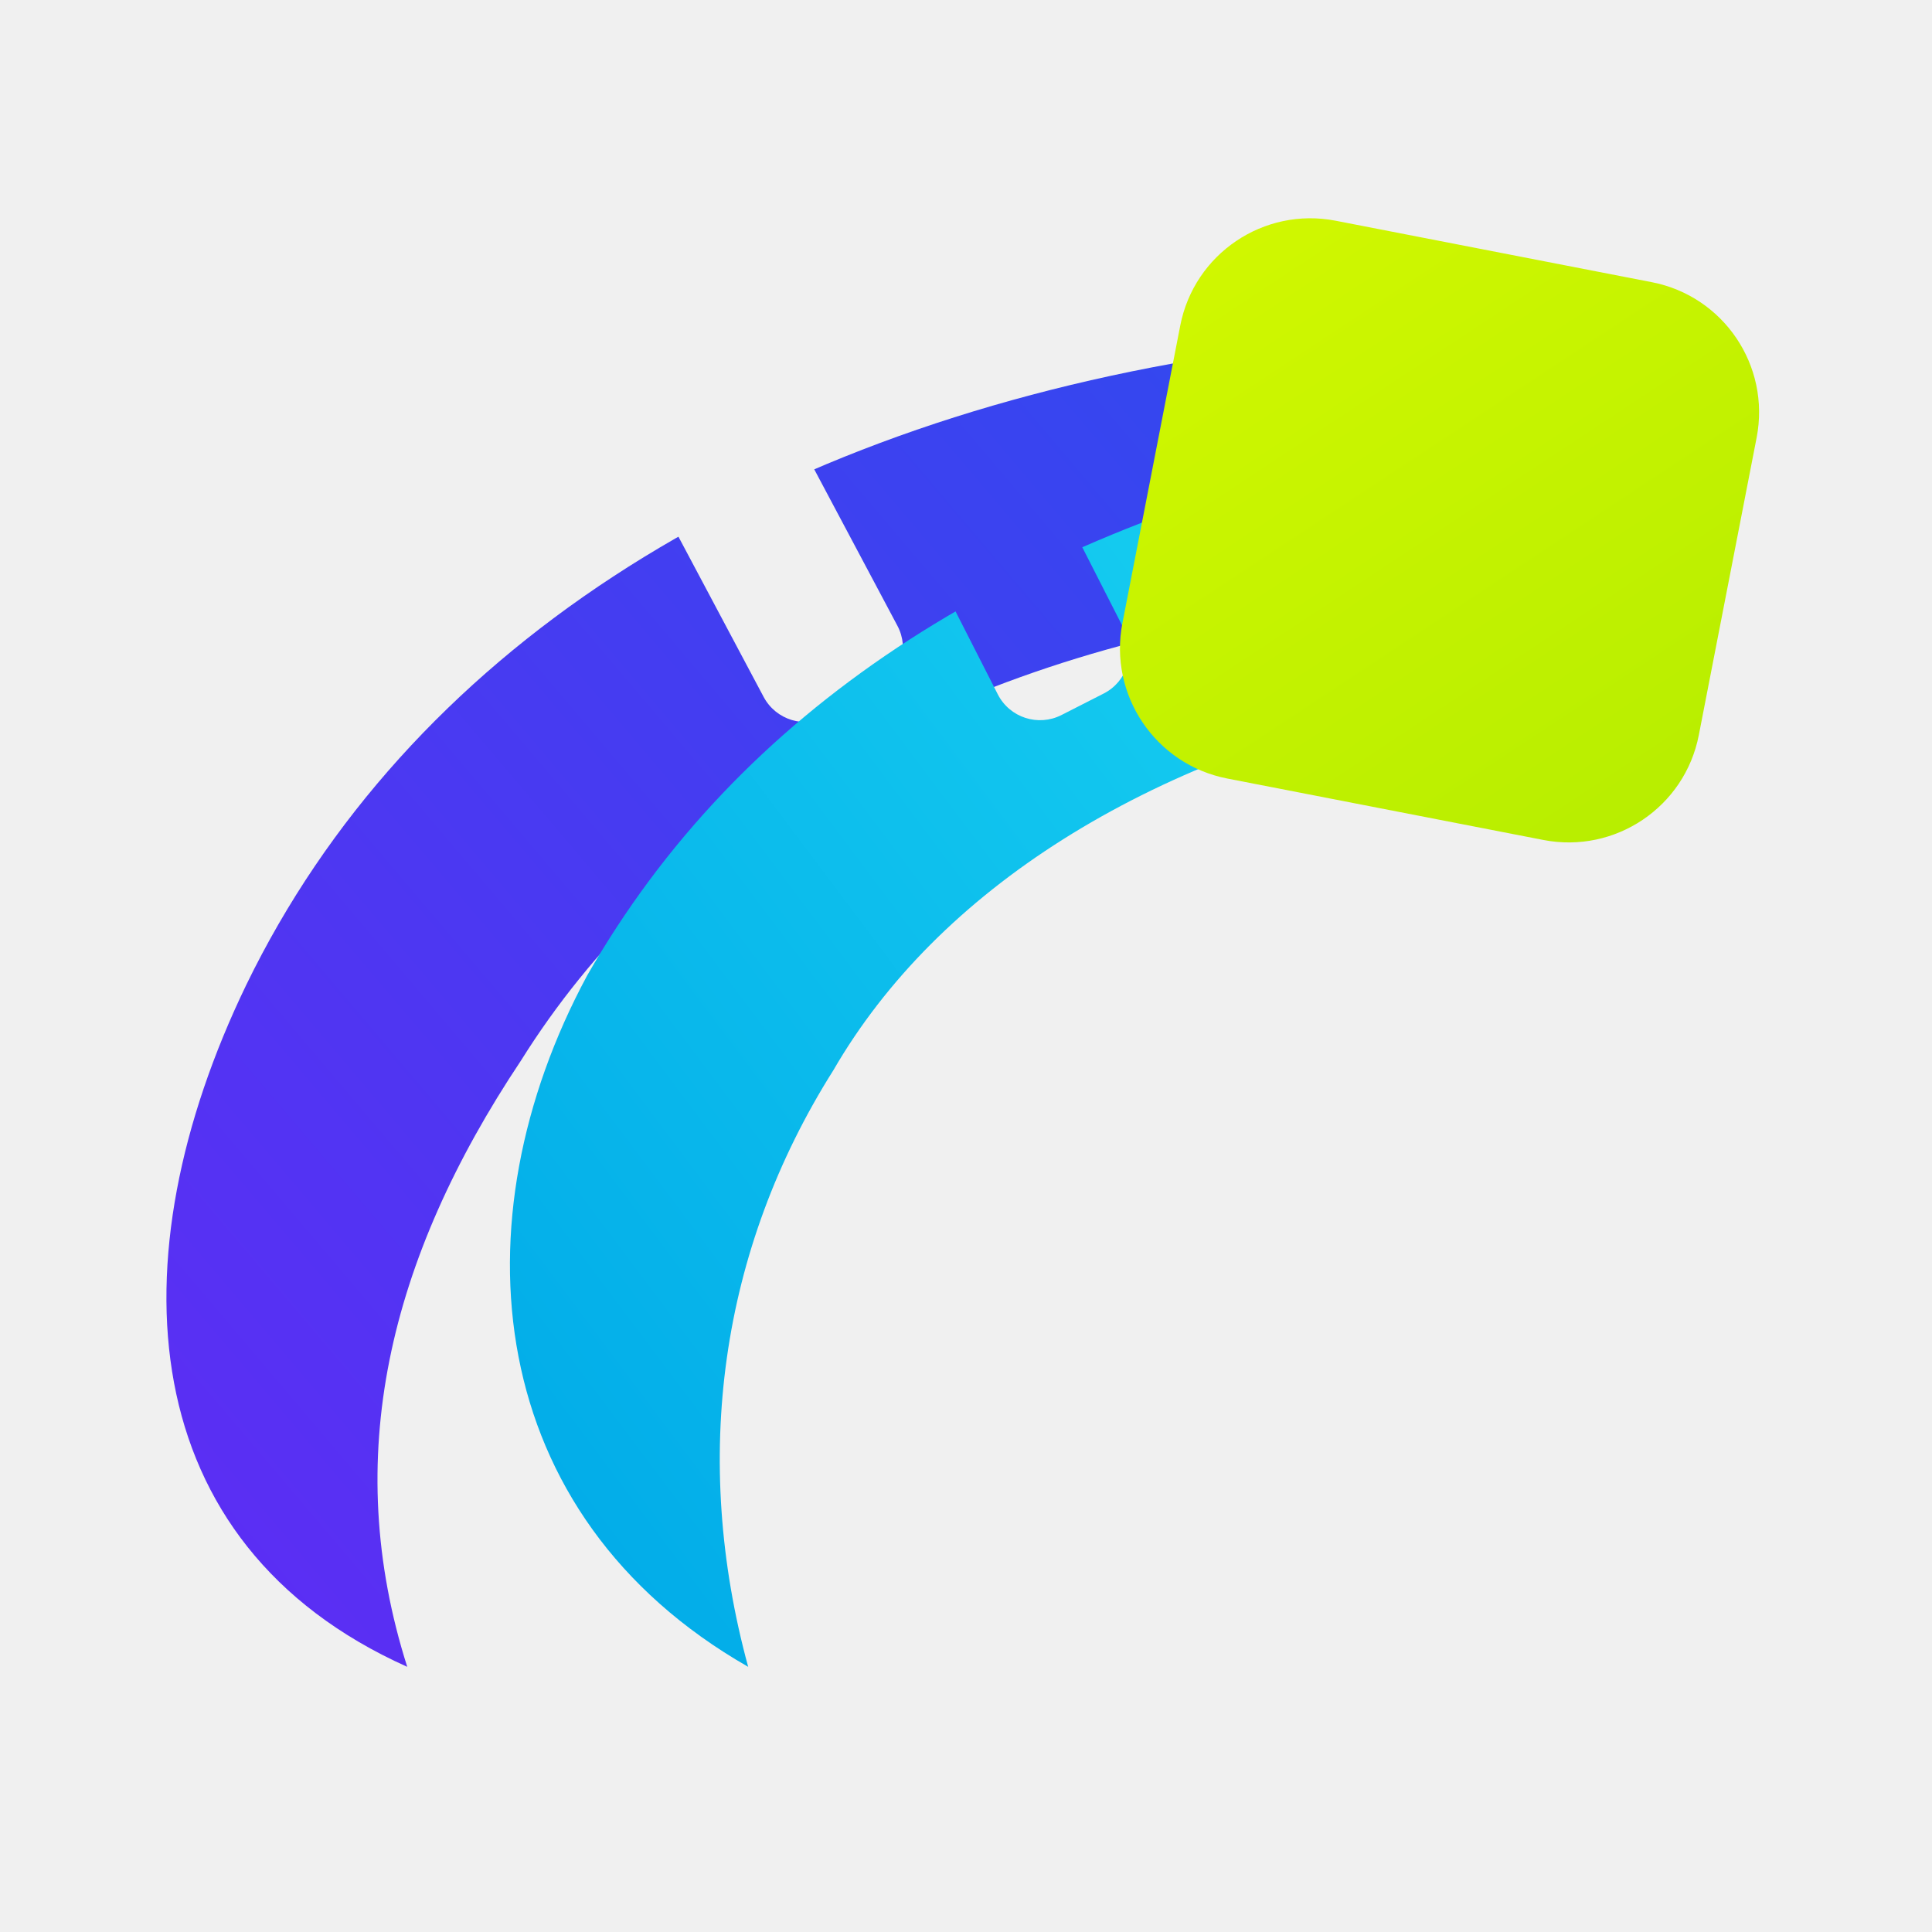
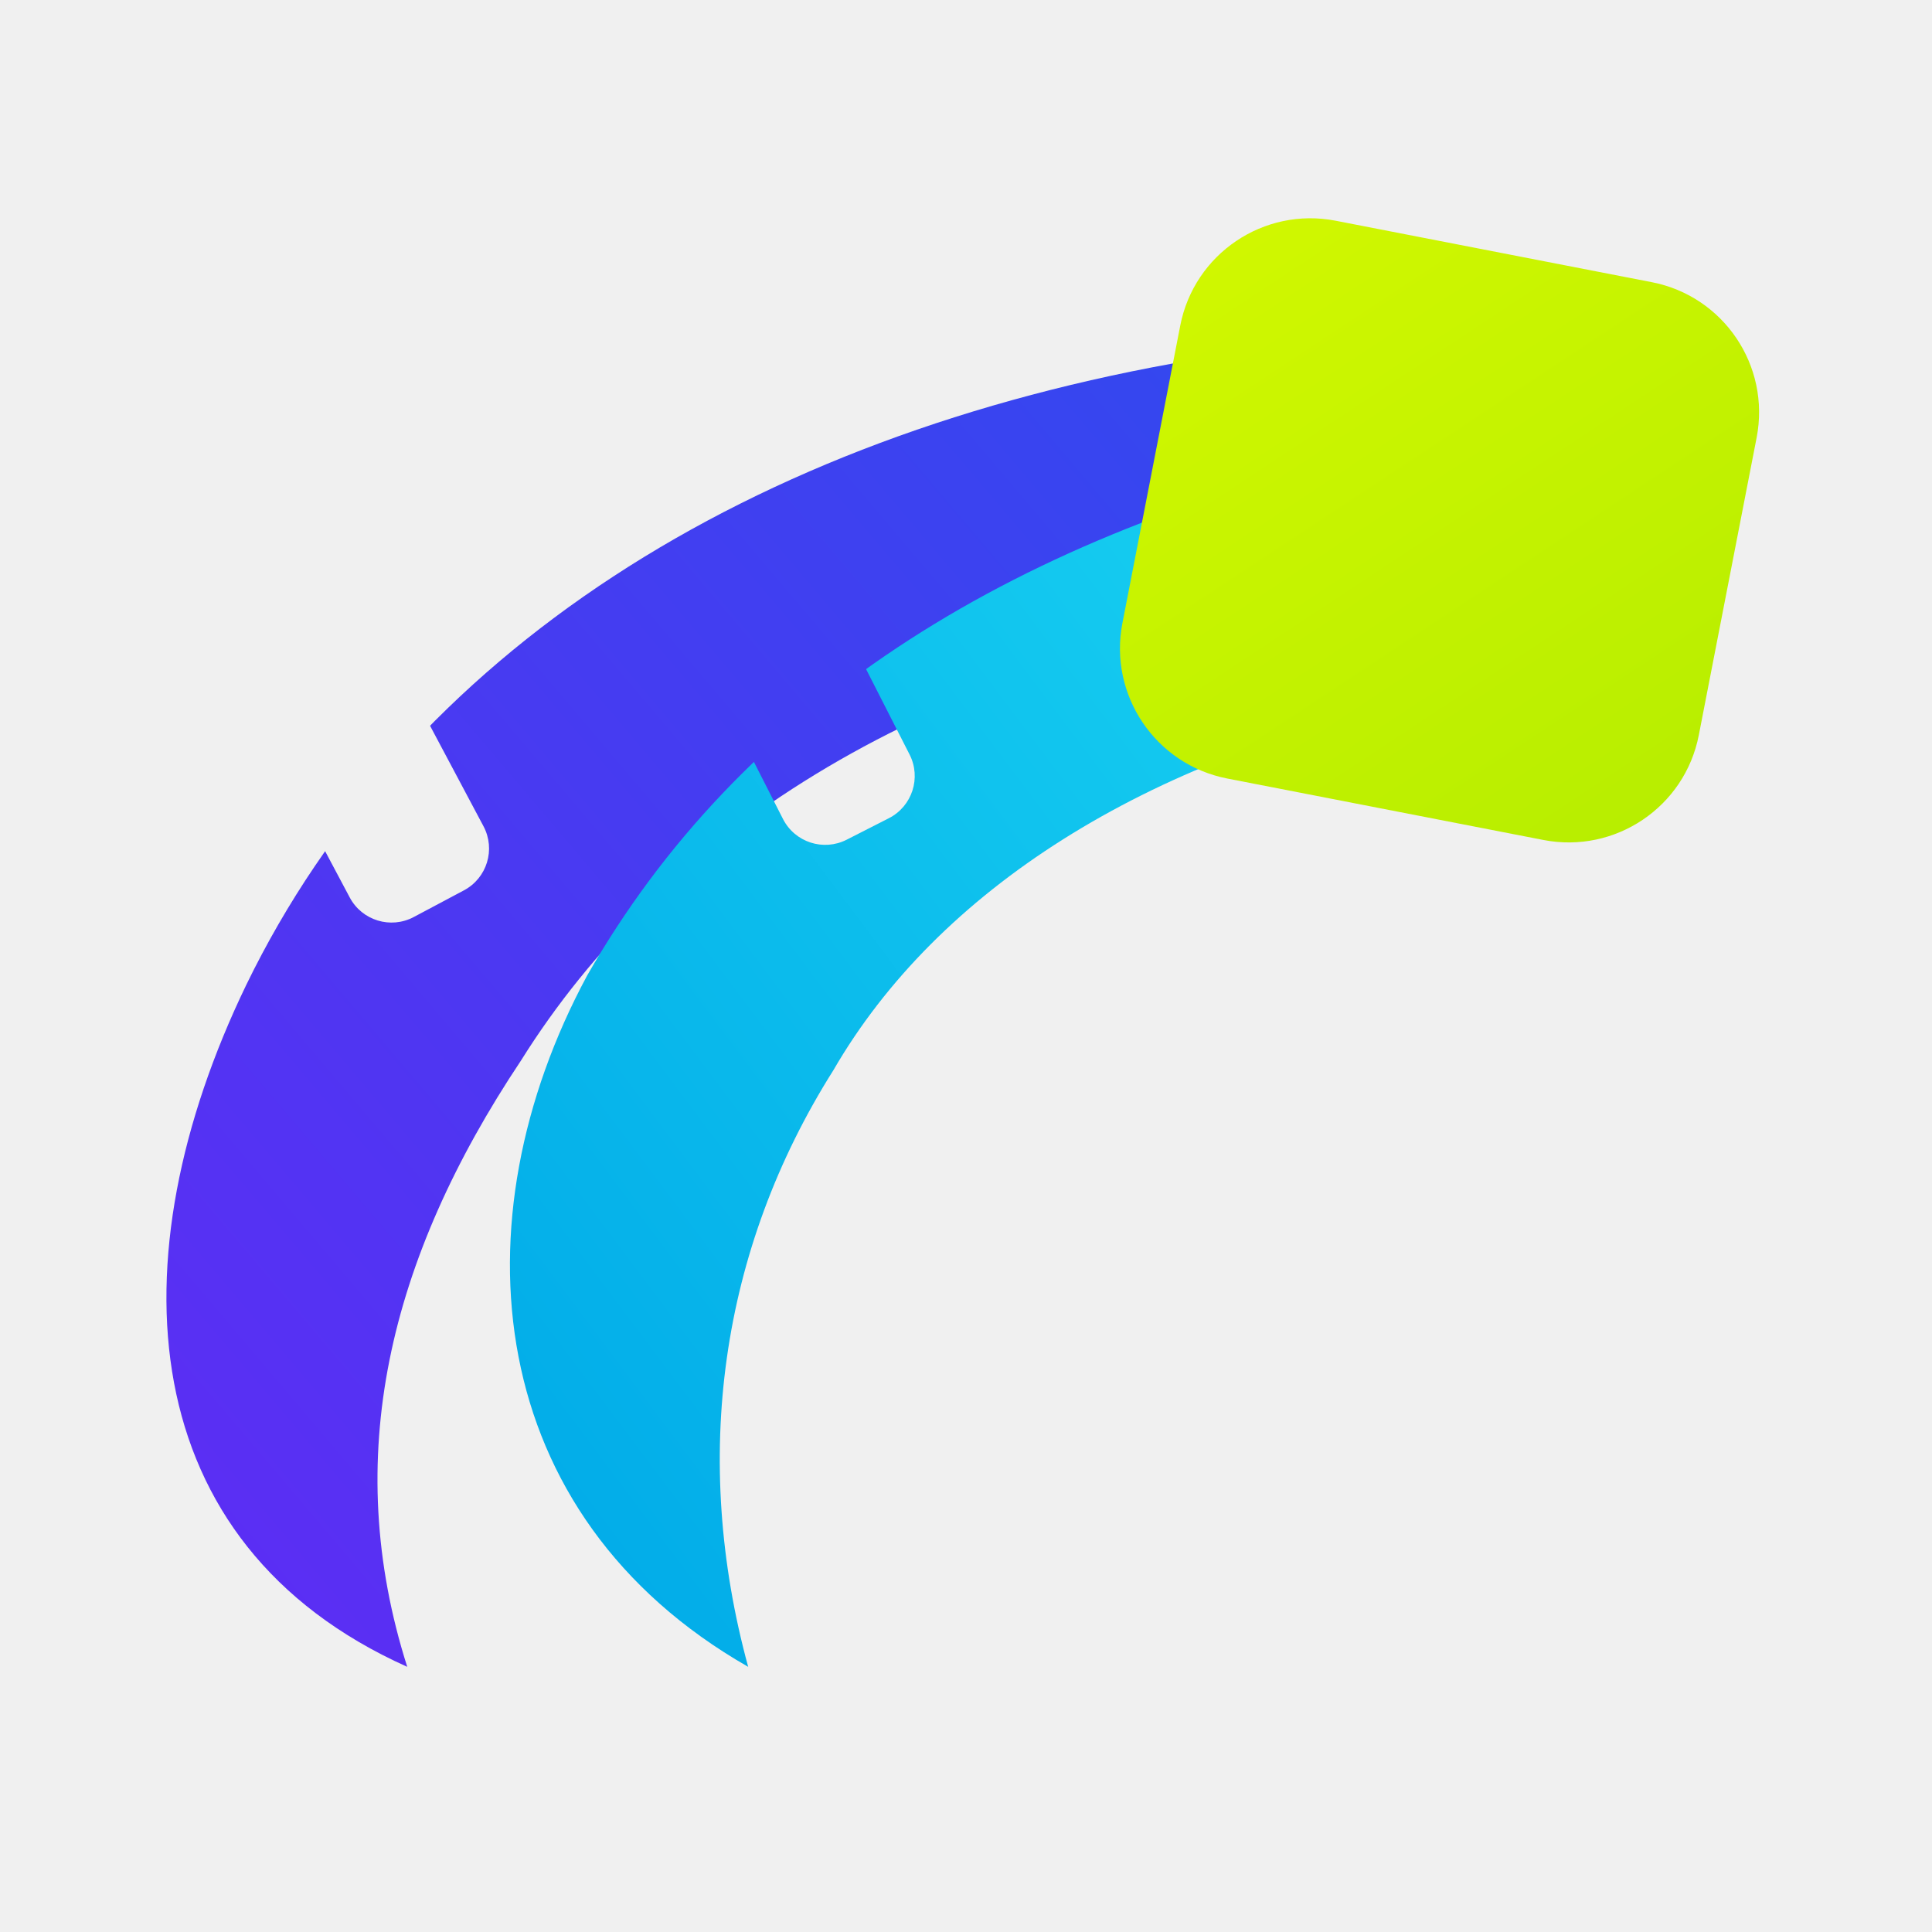
<svg xmlns="http://www.w3.org/2000/svg" width="512" height="512" viewBox="-12 -14 204 180" role="img" aria-labelledby="title description">
  <defs>
    <linearGradient id="ack-indigo" x1="0" y1="1" x2="1" y2="0">
      <stop stop-color="#5E2CF4" />
      <stop offset="1" stop-color="#3348EF" />
    </linearGradient>
    <linearGradient id="ack-cyan" x1="0" y1="1" x2="1" y2="0">
      <stop stop-color="#00A9E8" />
      <stop offset="1" stop-color="#19D2F1" />
    </linearGradient>
    <linearGradient id="ack-lime" x1="0" y1="0" x2="1" y2="1">
      <stop stop-color="#D2F800" />
      <stop offset="1" stop-color="#B6ED00" />
    </linearGradient>
    <mask id="outer-ack-notch" maskUnits="userSpaceOnUse" x="-12" y="-14" width="204" height="180">
      <rect x="-12" y="-14" width="204" height="180" fill="#fff" />
-       <rect x="63" y="20" width="16" height="30" rx="5" fill="#000" transform="rotate(-28 71 35)" />
+       <rect x="20" y="44" width="16" height="27" rx="5" fill="#000" transform="rotate(-28 28 57.5)" />
    </mask>
    <mask id="inner-ack-notch" maskUnits="userSpaceOnUse" x="-12" y="-14" width="204" height="180">
      <rect x="-12" y="-14" width="204" height="180" fill="#fff" />
-       <rect x="88" y="20" width="15" height="30" rx="5" fill="#000" transform="rotate(-27 95.5 35)" />
+       <rect x="66" y="36" width="15" height="27" rx="5" fill="#000" transform="rotate(-27 73.5 49.5)" />
    </mask>
  </defs>
  <path d="M31 150C2 137 0 107 14 78C31 43 67 20 114 12L121 39C85 45 58 62 43 86C29 107 24 128 31 150Z" fill="url(#ack-indigo)" mask="url(#outer-ack-notch)" />
  <path d="M67 150C39 134 36 103 50 77C66 49 94 31 132 22L138 48C109 54 87 68 76 87C64 106 61 128 67 150Z" fill="url(#ack-cyan)" mask="url(#inner-ack-notch)" />
  <rect x="109" y="0" width="62" height="60" rx="14" fill="url(#ack-lime)" transform="rotate(11 140 30)" />
</svg>
